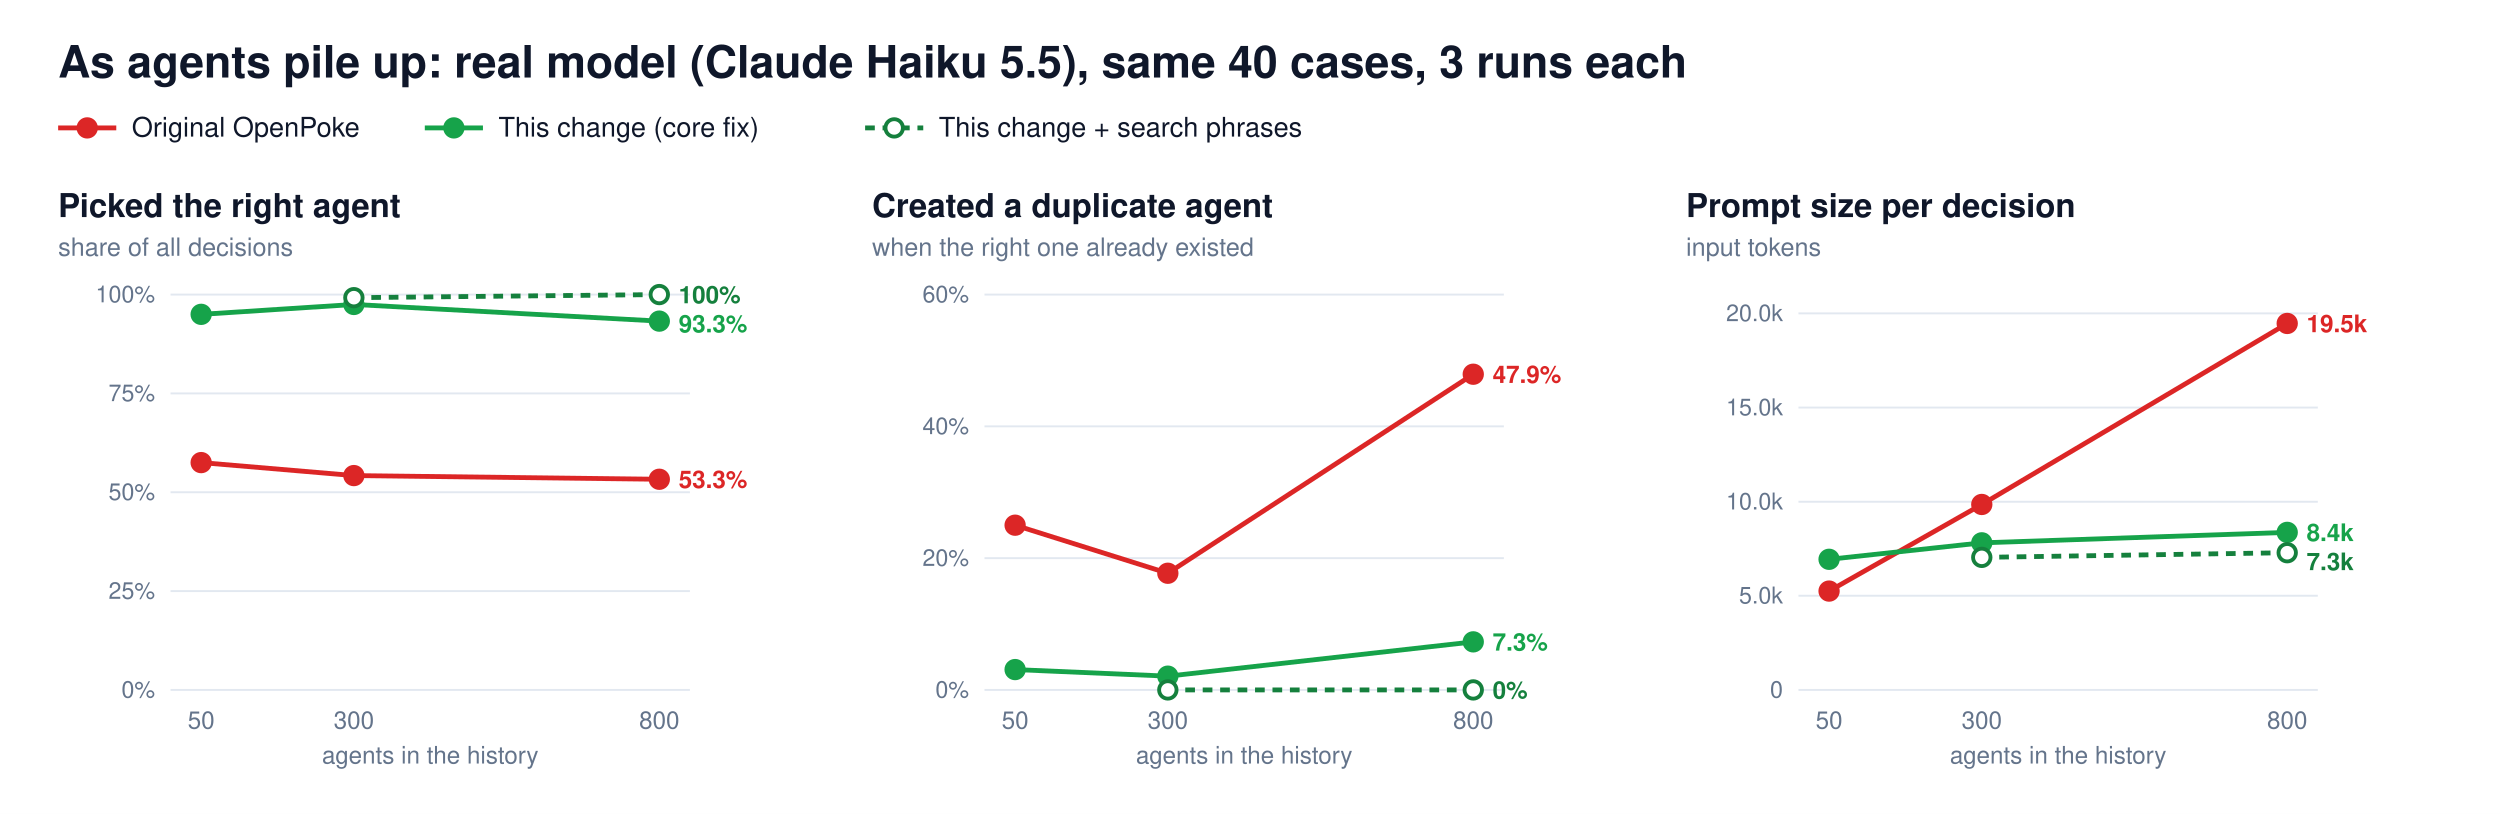
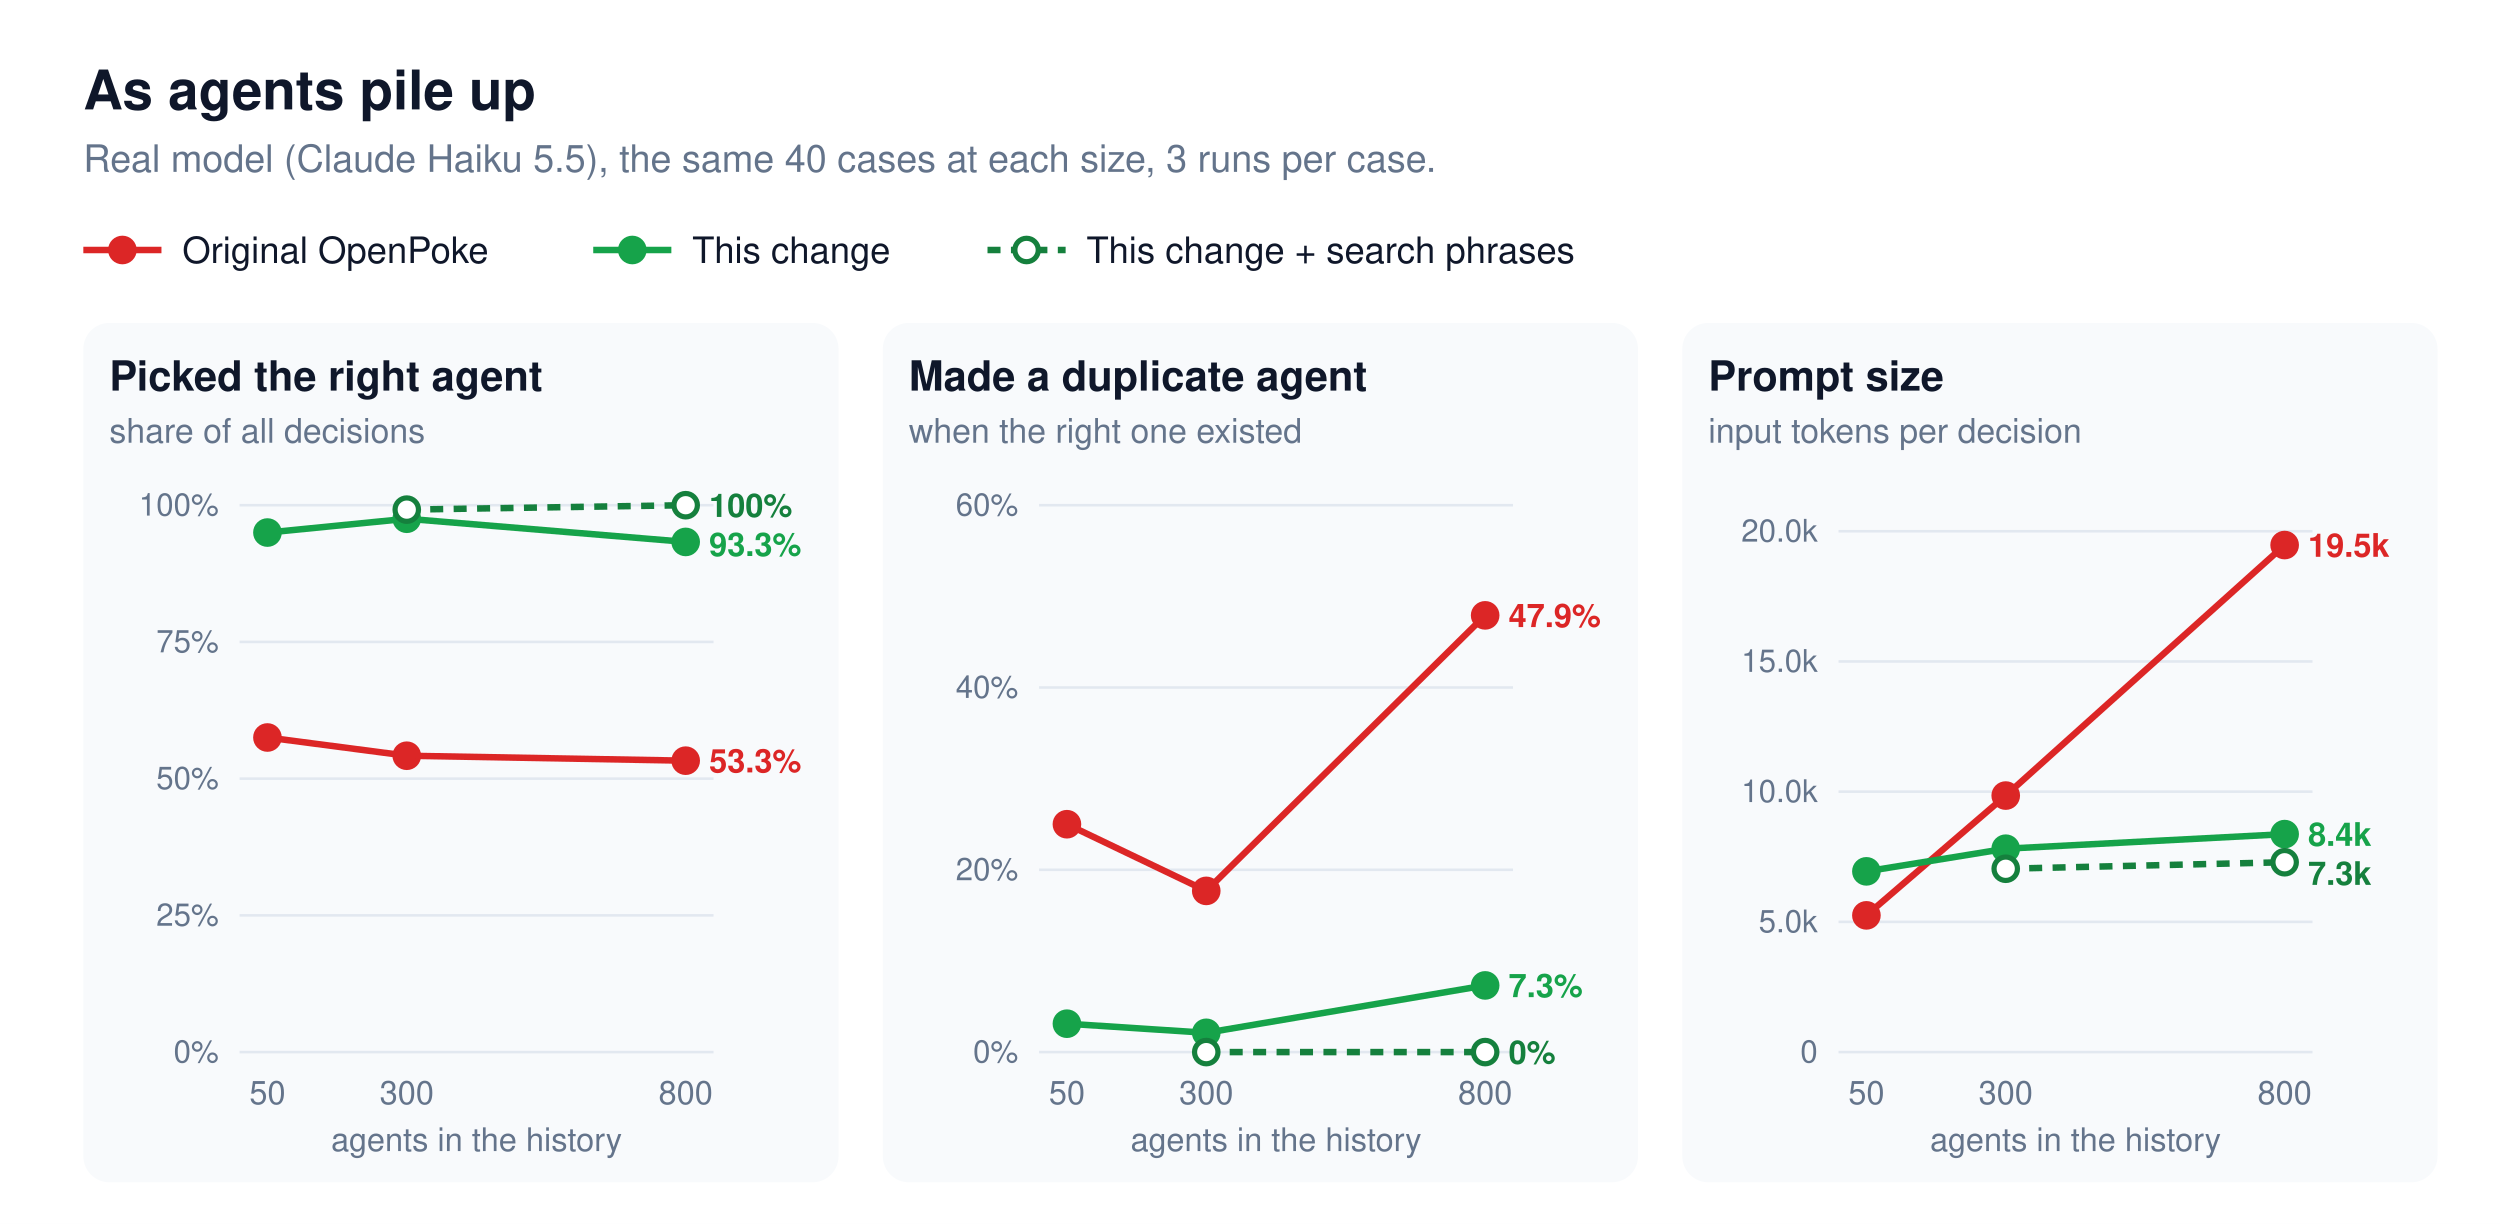
- <svg xmlns="http://www.w3.org/2000/svg" viewBox="0 0 1290 420" width="1290" height="420" font-family="'Segoe UI', -apple-system, BlinkMacSystemFont, Helvetica, Arial, sans-serif">
-   <rect width="1290" height="420" fill="#ffffff" />
-   <text x="30" y="40" font-size="23" font-weight="700" fill="#0f172a">As agents pile up: real model (Claude Haiku 5.5), same 40 cases, 3 runs each</text>
-   <line x1="30" y1="66" x2="60" y2="66" stroke="#dc2626" stroke-width="2.5" stroke-dasharray="" />
-   <circle cx="45" cy="66" r="4.5" fill="#dc2626" stroke="#dc2626" stroke-width="2" />
-   <text x="68" y="70.5" font-size="14" fill="#0f172a">Original OpenPoke</text>
-   <line x1="219.2" y1="66" x2="249.2" y2="66" stroke="#16a34a" stroke-width="2.5" stroke-dasharray="" />
-   <circle cx="234.2" cy="66" r="4.5" fill="#16a34a" stroke="#16a34a" stroke-width="2" />
-   <text x="257.2" y="70.5" font-size="14" fill="#0f172a">This change (core fix)</text>
-   <line x1="446.4" y1="66" x2="476.4" y2="66" stroke="#15803d" stroke-width="2.5" stroke-dasharray="5 4" />
-   <circle cx="461.4" cy="66" r="4.5" fill="#ffffff" stroke="#15803d" stroke-width="2" />
-   <text x="484.4" y="70.5" font-size="14" fill="#0f172a">This change + search phrases</text>
-   <text x="30" y="112" font-size="17" font-weight="700" fill="#0f172a">Picked the right agent</text>
-   <text x="30" y="132" font-size="13" fill="#64748b">share of all decisions</text>
-   <line x1="88" y1="356.0" x2="356" y2="356.0" stroke="#e2e8f0" stroke-width="1" />
-   <text x="80" y="360.0" font-size="12" fill="#64748b" text-anchor="end">0%</text>
-   <line x1="88" y1="305.0" x2="356" y2="305.0" stroke="#e2e8f0" stroke-width="1" />
-   <text x="80" y="309.0" font-size="12" fill="#64748b" text-anchor="end">25%</text>
-   <line x1="88" y1="254.0" x2="356" y2="254.0" stroke="#e2e8f0" stroke-width="1" />
-   <text x="80" y="258.0" font-size="12" fill="#64748b" text-anchor="end">50%</text>
-   <line x1="88" y1="203.0" x2="356" y2="203.0" stroke="#e2e8f0" stroke-width="1" />
-   <text x="80" y="207.0" font-size="12" fill="#64748b" text-anchor="end">75%</text>
-   <line x1="88" y1="152.0" x2="356" y2="152.0" stroke="#e2e8f0" stroke-width="1" />
-   <text x="80" y="156.0" font-size="12" fill="#64748b" text-anchor="end">100%</text>
-   <text x="103.8" y="376" font-size="12.5" fill="#64748b" text-anchor="middle">50</text>
-   <text x="182.6" y="376" font-size="12.5" fill="#64748b" text-anchor="middle">300</text>
-   <text x="340.2" y="376" font-size="12.5" fill="#64748b" text-anchor="middle">800</text>
-   <text x="222.0" y="394" font-size="12.5" fill="#64748b" text-anchor="middle">agents in the history</text>
-   <path d="M 103.8 238.7 L 182.6 245.4 L 340.2 247.3" fill="none" stroke="#dc2626" stroke-width="2.5" stroke-dasharray="" />
-   <circle cx="103.8" cy="238.7" r="4.5" fill="#dc2626" stroke="#dc2626" stroke-width="2" />
-   <circle cx="182.6" cy="245.4" r="4.5" fill="#dc2626" stroke="#dc2626" stroke-width="2" />
-   <circle cx="340.2" cy="247.3" r="4.5" fill="#dc2626" stroke="#dc2626" stroke-width="2" />
-   <path d="M 103.8 162.2 L 182.6 157.1 L 340.2 165.7" fill="none" stroke="#16a34a" stroke-width="2.5" stroke-dasharray="" />
-   <circle cx="103.8" cy="162.2" r="4.5" fill="#16a34a" stroke="#16a34a" stroke-width="2" />
-   <circle cx="182.6" cy="157.1" r="4.5" fill="#16a34a" stroke="#16a34a" stroke-width="2" />
-   <circle cx="340.2" cy="165.7" r="4.5" fill="#16a34a" stroke="#16a34a" stroke-width="2" />
-   <path d="M 182.6 153.6 L 340.2 152.0" fill="none" stroke="#15803d" stroke-width="2.5" stroke-dasharray="5 4" />
-   <circle cx="182.6" cy="153.6" r="4.5" fill="#ffffff" stroke="#15803d" stroke-width="2" />
-   <circle cx="340.2" cy="152.0" r="4.5" fill="#ffffff" stroke="#15803d" stroke-width="2" />
-   <text x="350.2" y="156.5" font-size="12.5" font-weight="600" fill="#15803d">100%</text>
-   <text x="350.2" y="171.5" font-size="12.5" font-weight="600" fill="#16a34a">93.3%</text>
-   <text x="350.2" y="251.8" font-size="12.5" font-weight="600" fill="#dc2626">53.3%</text>
-   <text x="450" y="112" font-size="17" font-weight="700" fill="#0f172a">Created a duplicate agent</text>
-   <text x="450" y="132" font-size="13" fill="#64748b">when the right one already existed</text>
-   <line x1="508" y1="356.0" x2="776" y2="356.0" stroke="#e2e8f0" stroke-width="1" />
-   <text x="500" y="360.0" font-size="12" fill="#64748b" text-anchor="end">0%</text>
-   <line x1="508" y1="288.0" x2="776" y2="288.0" stroke="#e2e8f0" stroke-width="1" />
-   <text x="500" y="292.0" font-size="12" fill="#64748b" text-anchor="end">20%</text>
-   <line x1="508" y1="220.0" x2="776" y2="220.0" stroke="#e2e8f0" stroke-width="1" />
-   <text x="500" y="224.0" font-size="12" fill="#64748b" text-anchor="end">40%</text>
-   <line x1="508" y1="152.0" x2="776" y2="152.0" stroke="#e2e8f0" stroke-width="1" />
-   <text x="500" y="156.0" font-size="12" fill="#64748b" text-anchor="end">60%</text>
-   <text x="523.8" y="376" font-size="12.5" fill="#64748b" text-anchor="middle">50</text>
-   <text x="602.6" y="376" font-size="12.5" fill="#64748b" text-anchor="middle">300</text>
-   <text x="760.2" y="376" font-size="12.5" fill="#64748b" text-anchor="middle">800</text>
-   <text x="642.0" y="394" font-size="12.5" fill="#64748b" text-anchor="middle">agents in the history</text>
-   <path d="M 523.8 271.0 L 602.6 295.8 L 760.2 193.1" fill="none" stroke="#dc2626" stroke-width="2.5" stroke-dasharray="" />
-   <circle cx="523.8" cy="271.0" r="4.5" fill="#dc2626" stroke="#dc2626" stroke-width="2" />
-   <circle cx="602.6" cy="295.8" r="4.5" fill="#dc2626" stroke="#dc2626" stroke-width="2" />
-   <circle cx="760.2" cy="193.1" r="4.5" fill="#dc2626" stroke="#dc2626" stroke-width="2" />
-   <path d="M 523.8 345.5 L 602.6 348.9 L 760.2 331.2" fill="none" stroke="#16a34a" stroke-width="2.5" stroke-dasharray="" />
-   <circle cx="523.8" cy="345.5" r="4.5" fill="#16a34a" stroke="#16a34a" stroke-width="2" />
-   <circle cx="602.6" cy="348.9" r="4.5" fill="#16a34a" stroke="#16a34a" stroke-width="2" />
-   <circle cx="760.2" cy="331.2" r="4.5" fill="#16a34a" stroke="#16a34a" stroke-width="2" />
-   <path d="M 602.6 356.0 L 760.2 356.0" fill="none" stroke="#15803d" stroke-width="2.5" stroke-dasharray="5 4" />
-   <circle cx="602.6" cy="356.0" r="4.5" fill="#ffffff" stroke="#15803d" stroke-width="2" />
-   <circle cx="760.2" cy="356.0" r="4.5" fill="#ffffff" stroke="#15803d" stroke-width="2" />
-   <text x="770.2" y="197.6" font-size="12.5" font-weight="600" fill="#dc2626">47.9%</text>
-   <text x="770.2" y="335.7" font-size="12.5" font-weight="600" fill="#16a34a">7.3%</text>
-   <text x="770.2" y="360.5" font-size="12.5" font-weight="600" fill="#15803d">0%</text>
-   <text x="870" y="112" font-size="17" font-weight="700" fill="#0f172a">Prompt size per decision</text>
-   <text x="870" y="132" font-size="13" fill="#64748b">input tokens</text>
-   <line x1="928" y1="356.0" x2="1196" y2="356.0" stroke="#e2e8f0" stroke-width="1" />
-   <text x="920" y="360.0" font-size="12" fill="#64748b" text-anchor="end">0</text>
-   <line x1="928" y1="307.4" x2="1196" y2="307.4" stroke="#e2e8f0" stroke-width="1" />
-   <text x="920" y="311.4" font-size="12" fill="#64748b" text-anchor="end">5.0k</text>
-   <line x1="928" y1="258.9" x2="1196" y2="258.9" stroke="#e2e8f0" stroke-width="1" />
-   <text x="920" y="262.9" font-size="12" fill="#64748b" text-anchor="end">10.0k</text>
-   <line x1="928" y1="210.3" x2="1196" y2="210.3" stroke="#e2e8f0" stroke-width="1" />
-   <text x="920" y="214.3" font-size="12" fill="#64748b" text-anchor="end">15.0k</text>
-   <line x1="928" y1="161.7" x2="1196" y2="161.7" stroke="#e2e8f0" stroke-width="1" />
-   <text x="920" y="165.7" font-size="12" fill="#64748b" text-anchor="end">20.0k</text>
-   <text x="943.8" y="376" font-size="12.5" fill="#64748b" text-anchor="middle">50</text>
-   <text x="1022.6" y="376" font-size="12.5" fill="#64748b" text-anchor="middle">300</text>
-   <text x="1180.2" y="376" font-size="12.5" fill="#64748b" text-anchor="middle">800</text>
-   <text x="1062.0" y="394" font-size="12.5" fill="#64748b" text-anchor="middle">agents in the history</text>
-   <path d="M 943.8 305.0 L 1022.6 260.3 L 1180.2 166.9" fill="none" stroke="#dc2626" stroke-width="2.5" stroke-dasharray="" />
-   <circle cx="943.8" cy="305.0" r="4.5" fill="#dc2626" stroke="#dc2626" stroke-width="2" />
-   <circle cx="1022.6" cy="260.3" r="4.5" fill="#dc2626" stroke="#dc2626" stroke-width="2" />
-   <circle cx="1180.2" cy="166.9" r="4.5" fill="#dc2626" stroke="#dc2626" stroke-width="2" />
-   <path d="M 943.8 288.6 L 1022.6 280.1 L 1180.2 274.7" fill="none" stroke="#16a34a" stroke-width="2.5" stroke-dasharray="" />
-   <circle cx="943.8" cy="288.6" r="4.5" fill="#16a34a" stroke="#16a34a" stroke-width="2" />
-   <circle cx="1022.6" cy="280.1" r="4.5" fill="#16a34a" stroke="#16a34a" stroke-width="2" />
-   <circle cx="1180.2" cy="274.7" r="4.5" fill="#16a34a" stroke="#16a34a" stroke-width="2" />
-   <path d="M 1022.6 287.6 L 1180.2 285.2" fill="none" stroke="#15803d" stroke-width="2.5" stroke-dasharray="5 4" />
-   <circle cx="1022.6" cy="287.6" r="4.5" fill="#ffffff" stroke="#15803d" stroke-width="2" />
-   <circle cx="1180.2" cy="285.2" r="4.5" fill="#ffffff" stroke="#15803d" stroke-width="2" />
-   <text x="1190.2" y="171.4" font-size="12.5" font-weight="600" fill="#dc2626">19.5k</text>
-   <text x="1190.2" y="279.2" font-size="12.5" font-weight="600" fill="#16a34a">8.4k</text>
-   <text x="1190.2" y="294.2" font-size="12.5" font-weight="600" fill="#15803d">7.3k</text>
+ <svg xmlns="http://www.w3.org/2000/svg" viewBox="0 0 960 470" width="960" height="470" font-family="'Segoe UI', -apple-system, BlinkMacSystemFont, Helvetica, Arial, sans-serif">
+   <rect width="960" height="470" fill="#ffffff" />
+   <text x="32" y="42" font-size="21" font-weight="700" fill="#0f172a">As agents pile up</text>
+   <text x="32" y="66" font-size="14.5" fill="#64748b">Real model (Claude Haiku 5.5), the same 40 cases at each size, 3 runs per case.</text>
+   <line x1="32" y1="96" x2="62" y2="96" stroke="#dc2626" stroke-width="2.5" stroke-dasharray="" />
+   <circle cx="47" cy="96" r="4.5" fill="#dc2626" stroke="#dc2626" stroke-width="2" />
+   <text x="70" y="101" font-size="14" fill="#0f172a">Original OpenPoke</text>
+   <line x1="227.8" y1="96" x2="257.8" y2="96" stroke="#16a34a" stroke-width="2.5" stroke-dasharray="" />
+   <circle cx="242.8" cy="96" r="4.5" fill="#16a34a" stroke="#16a34a" stroke-width="2" />
+   <text x="265.8" y="101" font-size="14" fill="#0f172a">This change</text>
+   <line x1="379.2" y1="96" x2="409.2" y2="96" stroke="#15803d" stroke-width="2.5" stroke-dasharray="5 4" />
+   <circle cx="394.2" cy="96" r="4.5" fill="#ffffff" stroke="#15803d" stroke-width="2" />
+   <text x="417.2" y="101" font-size="14" fill="#0f172a">This change + search phrases</text>
+   <rect x="32" y="124" width="290" height="330" rx="10" fill="#f8fafc" />
+   <text x="42" y="150" font-size="16" font-weight="700" fill="#0f172a">Picked the right agent</text>
+   <text x="42" y="170" font-size="13" fill="#64748b">share of all decisions</text>
+   <line x1="92" y1="404.0" x2="274" y2="404.0" stroke="#e2e8f0" stroke-width="1" />
+   <text x="84" y="408.0" font-size="12" fill="#64748b" text-anchor="end">0%</text>
+   <line x1="92" y1="351.5" x2="274" y2="351.5" stroke="#e2e8f0" stroke-width="1" />
+   <text x="84" y="355.5" font-size="12" fill="#64748b" text-anchor="end">25%</text>
+   <line x1="92" y1="299.0" x2="274" y2="299.0" stroke="#e2e8f0" stroke-width="1" />
+   <text x="84" y="303.0" font-size="12" fill="#64748b" text-anchor="end">50%</text>
+   <line x1="92" y1="246.5" x2="274" y2="246.5" stroke="#e2e8f0" stroke-width="1" />
+   <text x="84" y="250.5" font-size="12" fill="#64748b" text-anchor="end">75%</text>
+   <line x1="92" y1="194.0" x2="274" y2="194.0" stroke="#e2e8f0" stroke-width="1" />
+   <text x="84" y="198.0" font-size="12" fill="#64748b" text-anchor="end">100%</text>
+   <text x="102.7" y="424" font-size="12.5" fill="#64748b" text-anchor="middle">50</text>
+   <text x="156.2" y="424" font-size="12.5" fill="#64748b" text-anchor="middle">300</text>
+   <text x="263.3" y="424" font-size="12.5" fill="#64748b" text-anchor="middle">800</text>
+   <text x="183.0" y="442" font-size="12.5" fill="#64748b" text-anchor="middle">agents in the history</text>
+   <path d="M 102.7 283.2 L 156.2 290.2 L 263.3 292.1" fill="none" stroke="#dc2626" stroke-width="2.5" stroke-dasharray="" />
+   <circle cx="102.7" cy="283.2" r="4.5" fill="#dc2626" stroke="#dc2626" stroke-width="2" />
+   <circle cx="156.2" cy="290.2" r="4.5" fill="#dc2626" stroke="#dc2626" stroke-width="2" />
+   <circle cx="263.3" cy="292.1" r="4.5" fill="#dc2626" stroke="#dc2626" stroke-width="2" />
+   <path d="M 102.7 204.5 L 156.2 199.2 L 263.3 208.1" fill="none" stroke="#16a34a" stroke-width="2.5" stroke-dasharray="" />
+   <circle cx="102.7" cy="204.5" r="4.5" fill="#16a34a" stroke="#16a34a" stroke-width="2" />
+   <circle cx="156.2" cy="199.2" r="4.5" fill="#16a34a" stroke="#16a34a" stroke-width="2" />
+   <circle cx="263.3" cy="208.1" r="4.5" fill="#16a34a" stroke="#16a34a" stroke-width="2" />
+   <path d="M 156.2 195.7 L 263.3 194.0" fill="none" stroke="#15803d" stroke-width="2.5" stroke-dasharray="5 4" />
+   <circle cx="156.2" cy="195.7" r="4.5" fill="#ffffff" stroke="#15803d" stroke-width="2" />
+   <circle cx="263.3" cy="194.0" r="4.5" fill="#ffffff" stroke="#15803d" stroke-width="2" />
+   <text x="272.3" y="198.5" font-size="12.5" font-weight="700" fill="#15803d">100%</text>
+   <text x="272.3" y="213.5" font-size="12.5" font-weight="700" fill="#16a34a">93.3%</text>
+   <text x="272.3" y="296.6" font-size="12.5" font-weight="700" fill="#dc2626">53.3%</text>
+   <rect x="339" y="124" width="290" height="330" rx="10" fill="#f8fafc" />
+   <text x="349" y="150" font-size="16" font-weight="700" fill="#0f172a">Made a duplicate agent</text>
+   <text x="349" y="170" font-size="13" fill="#64748b">when the right one existed</text>
+   <line x1="399" y1="404.0" x2="581" y2="404.0" stroke="#e2e8f0" stroke-width="1" />
+   <text x="391" y="408.0" font-size="12" fill="#64748b" text-anchor="end">0%</text>
+   <line x1="399" y1="334.0" x2="581" y2="334.0" stroke="#e2e8f0" stroke-width="1" />
+   <text x="391" y="338.0" font-size="12" fill="#64748b" text-anchor="end">20%</text>
+   <line x1="399" y1="264.0" x2="581" y2="264.0" stroke="#e2e8f0" stroke-width="1" />
+   <text x="391" y="268.0" font-size="12" fill="#64748b" text-anchor="end">40%</text>
+   <line x1="399" y1="194.0" x2="581" y2="194.0" stroke="#e2e8f0" stroke-width="1" />
+   <text x="391" y="198.0" font-size="12" fill="#64748b" text-anchor="end">60%</text>
+   <text x="409.7" y="424" font-size="12.5" fill="#64748b" text-anchor="middle">50</text>
+   <text x="463.2" y="424" font-size="12.5" fill="#64748b" text-anchor="middle">300</text>
+   <text x="570.3" y="424" font-size="12.5" fill="#64748b" text-anchor="middle">800</text>
+   <text x="490.0" y="442" font-size="12.5" fill="#64748b" text-anchor="middle">agents in the history</text>
+   <path d="M 409.7 316.5 L 463.2 342.1 L 570.3 236.3" fill="none" stroke="#dc2626" stroke-width="2.5" stroke-dasharray="" />
+   <circle cx="409.7" cy="316.5" r="4.5" fill="#dc2626" stroke="#dc2626" stroke-width="2" />
+   <circle cx="463.2" cy="342.1" r="4.5" fill="#dc2626" stroke="#dc2626" stroke-width="2" />
+   <circle cx="570.3" cy="236.3" r="4.5" fill="#dc2626" stroke="#dc2626" stroke-width="2" />
+   <path d="M 409.7 393.1 L 463.2 396.6 L 570.3 378.4" fill="none" stroke="#16a34a" stroke-width="2.5" stroke-dasharray="" />
+   <circle cx="409.7" cy="393.1" r="4.5" fill="#16a34a" stroke="#16a34a" stroke-width="2" />
+   <circle cx="463.2" cy="396.6" r="4.5" fill="#16a34a" stroke="#16a34a" stroke-width="2" />
+   <circle cx="570.3" cy="378.4" r="4.5" fill="#16a34a" stroke="#16a34a" stroke-width="2" />
+   <path d="M 463.2 404.0 L 570.3 404.0" fill="none" stroke="#15803d" stroke-width="2.5" stroke-dasharray="5 4" />
+   <circle cx="463.2" cy="404.0" r="4.5" fill="#ffffff" stroke="#15803d" stroke-width="2" />
+   <circle cx="570.3" cy="404.0" r="4.5" fill="#ffffff" stroke="#15803d" stroke-width="2" />
+   <text x="579.3" y="240.8" font-size="12.5" font-weight="700" fill="#dc2626">47.9%</text>
+   <text x="579.3" y="382.9" font-size="12.5" font-weight="700" fill="#16a34a">7.3%</text>
+   <text x="579.3" y="408.5" font-size="12.5" font-weight="700" fill="#15803d">0%</text>
+   <rect x="646" y="124" width="290" height="330" rx="10" fill="#f8fafc" />
+   <text x="656" y="150" font-size="16" font-weight="700" fill="#0f172a">Prompt size</text>
+   <text x="656" y="170" font-size="13" fill="#64748b">input tokens per decision</text>
+   <line x1="706" y1="404.0" x2="888" y2="404.0" stroke="#e2e8f0" stroke-width="1" />
+   <text x="698" y="408.0" font-size="12" fill="#64748b" text-anchor="end">0</text>
+   <line x1="706" y1="354.0" x2="888" y2="354.0" stroke="#e2e8f0" stroke-width="1" />
+   <text x="698" y="358.0" font-size="12" fill="#64748b" text-anchor="end">5.0k</text>
+   <line x1="706" y1="304.0" x2="888" y2="304.0" stroke="#e2e8f0" stroke-width="1" />
+   <text x="698" y="308.0" font-size="12" fill="#64748b" text-anchor="end">10.0k</text>
+   <line x1="706" y1="254.0" x2="888" y2="254.0" stroke="#e2e8f0" stroke-width="1" />
+   <text x="698" y="258.0" font-size="12" fill="#64748b" text-anchor="end">15.0k</text>
+   <line x1="706" y1="204.0" x2="888" y2="204.0" stroke="#e2e8f0" stroke-width="1" />
+   <text x="698" y="208.0" font-size="12" fill="#64748b" text-anchor="end">20.0k</text>
+   <text x="716.7" y="424" font-size="12.5" fill="#64748b" text-anchor="middle">50</text>
+   <text x="770.2" y="424" font-size="12.5" fill="#64748b" text-anchor="middle">300</text>
+   <text x="877.3" y="424" font-size="12.5" fill="#64748b" text-anchor="middle">800</text>
+   <text x="797.0" y="442" font-size="12.5" fill="#64748b" text-anchor="middle">agents in the history</text>
+   <path d="M 716.7 351.5 L 770.2 305.5 L 877.3 209.3" fill="none" stroke="#dc2626" stroke-width="2.5" stroke-dasharray="" />
+   <circle cx="716.7" cy="351.5" r="4.5" fill="#dc2626" stroke="#dc2626" stroke-width="2" />
+   <circle cx="770.2" cy="305.5" r="4.5" fill="#dc2626" stroke="#dc2626" stroke-width="2" />
+   <circle cx="877.3" cy="209.3" r="4.5" fill="#dc2626" stroke="#dc2626" stroke-width="2" />
+   <path d="M 716.7 334.6 L 770.2 325.9 L 877.3 320.3" fill="none" stroke="#16a34a" stroke-width="2.5" stroke-dasharray="" />
+   <circle cx="716.7" cy="334.6" r="4.5" fill="#16a34a" stroke="#16a34a" stroke-width="2" />
+   <circle cx="770.2" cy="325.9" r="4.5" fill="#16a34a" stroke="#16a34a" stroke-width="2" />
+   <circle cx="877.3" cy="320.3" r="4.5" fill="#16a34a" stroke="#16a34a" stroke-width="2" />
+   <path d="M 770.2 333.6 L 877.3 331.1" fill="none" stroke="#15803d" stroke-width="2.5" stroke-dasharray="5 4" />
+   <circle cx="770.2" cy="333.6" r="4.5" fill="#ffffff" stroke="#15803d" stroke-width="2" />
+   <circle cx="877.3" cy="331.1" r="4.5" fill="#ffffff" stroke="#15803d" stroke-width="2" />
+   <text x="886.3" y="213.8" font-size="12.5" font-weight="700" fill="#dc2626">19.5k</text>
+   <text x="886.3" y="324.8" font-size="12.5" font-weight="700" fill="#16a34a">8.4k</text>
+   <text x="886.3" y="339.8" font-size="12.5" font-weight="700" fill="#15803d">7.3k</text>
</svg>
